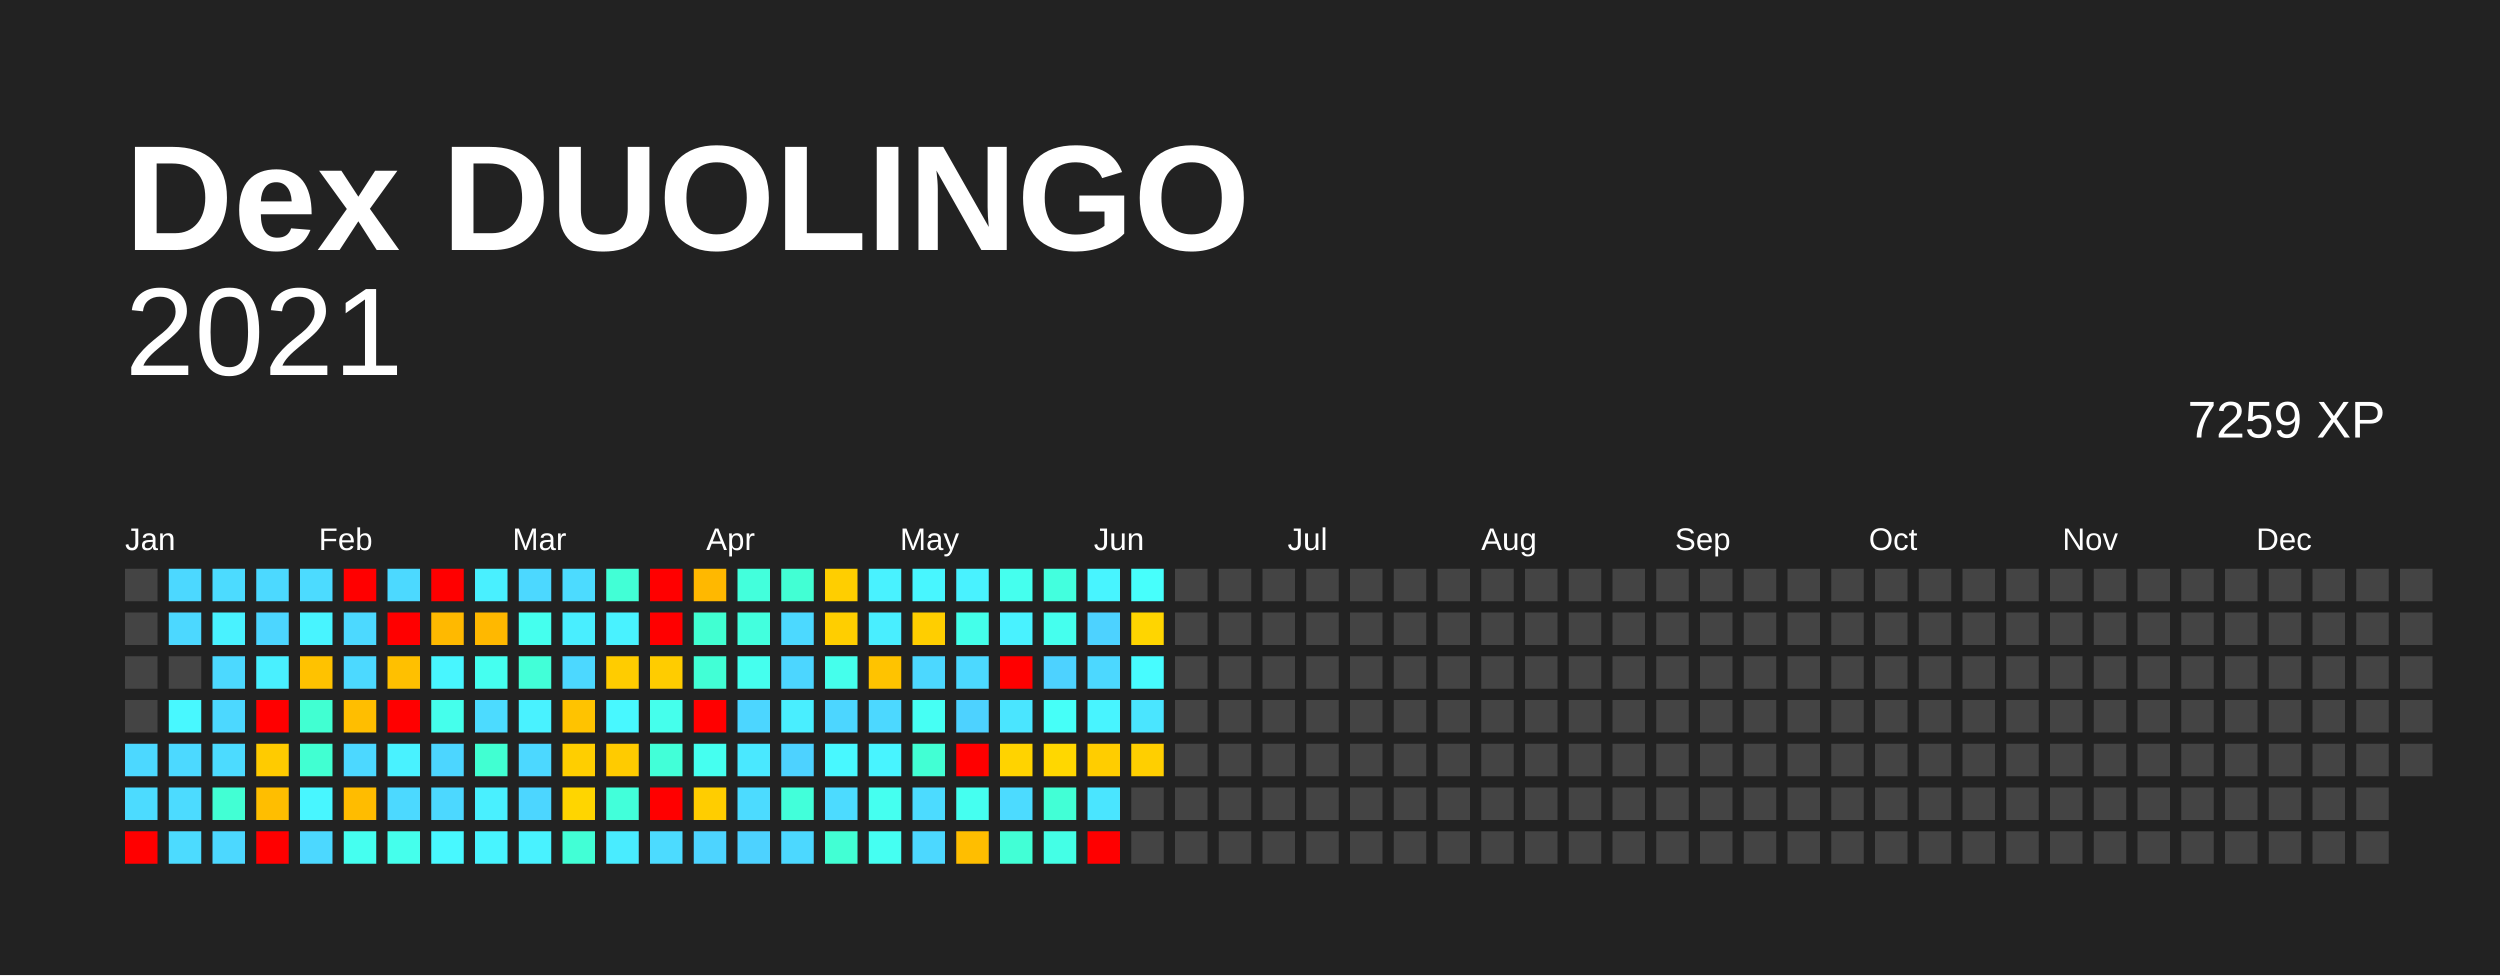
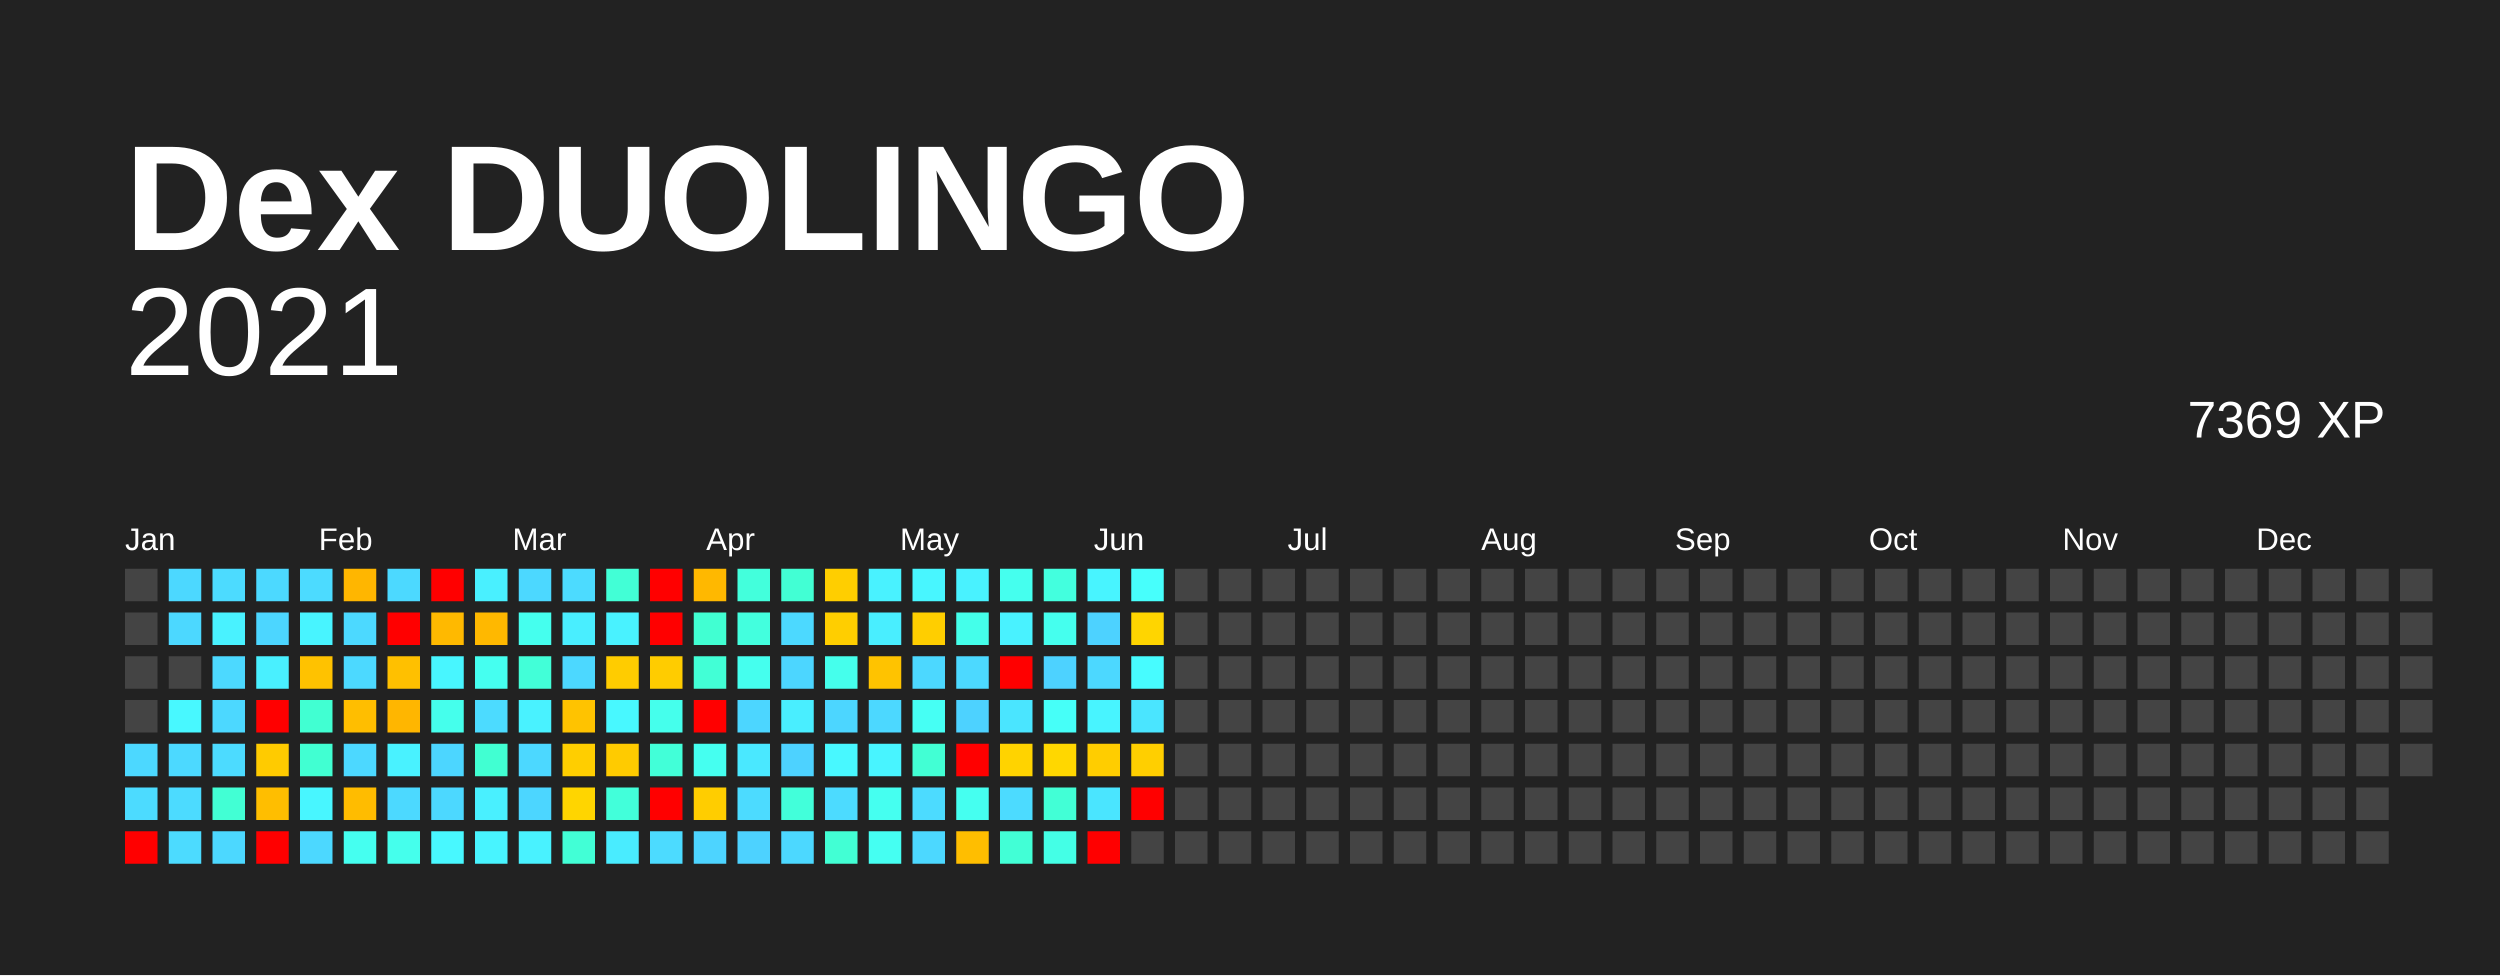
<svg xmlns="http://www.w3.org/2000/svg" baseProfile="full" height="78mm" version="1.1" viewBox="0,0,200,78" width="200mm">
  <defs />
  <rect fill="#222222" height="78" width="200" x="0" y="0" />
  <text fill="#FFFFFF" style="font-size:12px; font-family:Arial; font-weight:bold;" x="10" y="20">Dex DUOLINGO</text>
  <text alignment-baseline="hanging" fill="#FFFFFF" style="font-size:10.0px; font-family:Arial;" x="10" y="30">2021</text>
-   <text alignment-baseline="hanging" fill="#FFFFFF" style="font-size:4.125px; font-family:Arial;" x="175" y="35">7259 XP</text>
+   <text alignment-baseline="hanging" fill="#FFFFFF" style="font-size:4.125px; font-family:Arial;" x="175" y="35">7369 XP</text>
  <text fill="#FFFFFF" style="font-size:2.5px; font-family:Arial" x="10.0" y="44">Jan</text>
  <text fill="#FFFFFF" style="font-size:2.5px; font-family:Arial" x="25.5" y="44">Feb</text>
  <text fill="#FFFFFF" style="font-size:2.5px; font-family:Arial" x="41.0" y="44">Mar</text>
  <text fill="#FFFFFF" style="font-size:2.5px; font-family:Arial" x="56.5" y="44">Apr</text>
  <text fill="#FFFFFF" style="font-size:2.5px; font-family:Arial" x="72.0" y="44">May</text>
  <text fill="#FFFFFF" style="font-size:2.5px; font-family:Arial" x="87.5" y="44">Jun</text>
  <text fill="#FFFFFF" style="font-size:2.5px; font-family:Arial" x="103.0" y="44">Jul</text>
  <text fill="#FFFFFF" style="font-size:2.5px; font-family:Arial" x="118.5" y="44">Aug</text>
  <text fill="#FFFFFF" style="font-size:2.5px; font-family:Arial" x="134.0" y="44">Sep</text>
  <text fill="#FFFFFF" style="font-size:2.5px; font-family:Arial" x="149.5" y="44">Oct</text>
  <text fill="#FFFFFF" style="font-size:2.5px; font-family:Arial" x="165.0" y="44">Nov</text>
  <text fill="#FFFFFF" style="font-size:2.5px; font-family:Arial" x="180.5" y="44">Dec</text>
  <rect fill="#444444" height="2.6" width="2.6" x="10.0" y="45.5" />
  <rect fill="#444444" height="2.6" width="2.6" x="10.0" y="49.0" />
  <rect fill="#444444" height="2.6" width="2.6" x="10.0" y="52.5" />
  <rect fill="#444444" height="2.6" width="2.6" x="10.0" y="56.0" />
  <rect fill="#4cd8ff" height="2.6" width="2.6" x="10.0" y="59.5" />
  <rect fill="#4cdbff" height="2.6" width="2.6" x="10.0" y="63.0" />
  <rect fill="red" height="2.6" width="2.6" x="10.0" y="66.5" />
  <rect fill="#4cd8ff" height="2.6" width="2.6" x="13.5" y="45.5" />
  <rect fill="#4cd8ff" height="2.6" width="2.6" x="13.5" y="49.0" />
  <rect fill="#444444" height="2.6" width="2.6" x="13.5" y="52.5" />
  <rect fill="#48f8ff" height="2.6" width="2.6" x="13.5" y="56.0" />
  <rect fill="#4cd9ff" height="2.6" width="2.6" x="13.5" y="59.5" />
  <rect fill="#4cdbff" height="2.6" width="2.6" x="13.5" y="63.0" />
  <rect fill="#4cdbff" height="2.6" width="2.6" x="13.5" y="66.5" />
  <rect fill="#4cdbff" height="2.6" width="2.6" x="17.0" y="45.5" />
  <rect fill="#49f2ff" height="2.6" width="2.6" x="17.0" y="49.0" />
  <rect fill="#4cd9ff" height="2.6" width="2.6" x="17.0" y="52.5" />
  <rect fill="#4cd8ff" height="2.6" width="2.6" x="17.0" y="56.0" />
  <rect fill="#4cdbff" height="2.6" width="2.6" x="17.0" y="59.5" />
  <rect fill="#42ffd4" height="2.6" width="2.6" x="17.0" y="63.0" />
  <rect fill="#4cd8ff" height="2.6" width="2.6" x="17.0" y="66.5" />
  <rect fill="#4cd9ff" height="2.6" width="2.6" x="20.5" y="45.5" />
  <rect fill="#4cd6ff" height="2.6" width="2.6" x="20.5" y="49.0" />
  <rect fill="#49f0ff" height="2.6" width="2.6" x="20.5" y="52.5" />
  <rect fill="red" height="2.6" width="2.6" x="20.5" y="56.0" />
  <rect fill="#ffcb00" height="2.6" width="2.6" x="20.5" y="59.5" />
  <rect fill="#ffbe00" height="2.6" width="2.6" x="20.5" y="63.0" />
  <rect fill="red" height="2.6" width="2.6" x="20.5" y="66.5" />
  <rect fill="#4cdbff" height="2.6" width="2.6" x="24.0" y="45.5" />
  <rect fill="#48f4ff" height="2.6" width="2.6" x="24.0" y="49.0" />
  <rect fill="#ffc200" height="2.6" width="2.6" x="24.0" y="52.5" />
  <rect fill="#41ffd2" height="2.6" width="2.6" x="24.0" y="56.0" />
  <rect fill="#41ffd2" height="2.6" width="2.6" x="24.0" y="59.5" />
  <rect fill="#48f6ff" height="2.6" width="2.6" x="24.0" y="63.0" />
  <rect fill="#4cd8ff" height="2.6" width="2.6" x="24.0" y="66.5" />
-   <rect fill="red" height="2.6" width="2.6" x="27.5" y="45.5" />
+   <rect fill="#ffb600" height="2.6" width="2.6" x="27.5" y="45.5" />
  <rect fill="#4cd9ff" height="2.6" width="2.6" x="27.5" y="49.0" />
  <rect fill="#4cd9ff" height="2.6" width="2.6" x="27.5" y="52.5" />
  <rect fill="#ffbe00" height="2.6" width="2.6" x="27.5" y="56.0" />
  <rect fill="#4cd8ff" height="2.6" width="2.6" x="27.5" y="59.5" />
  <rect fill="#ffbc00" height="2.6" width="2.6" x="27.5" y="63.0" />
  <rect fill="#45fff0" height="2.6" width="2.6" x="27.5" y="66.5" />
  <rect fill="#4cd9ff" height="2.6" width="2.6" x="31.0" y="45.5" />
  <rect fill="red" height="2.6" width="2.6" x="31.0" y="49.0" />
  <rect fill="#ffc000" height="2.6" width="2.6" x="31.0" y="52.5" />
-   <rect fill="red" height="2.6" width="2.6" x="31.0" y="56.0" />
+   <rect fill="#ffb600" height="2.6" width="2.6" x="31.0" y="56.0" />
  <rect fill="#49f2ff" height="2.6" width="2.6" x="31.0" y="59.5" />
  <rect fill="#4cd9ff" height="2.6" width="2.6" x="31.0" y="63.0" />
  <rect fill="#45ffec" height="2.6" width="2.6" x="31.0" y="66.5" />
  <rect fill="red" height="2.6" width="2.6" x="34.5" y="45.5" />
  <rect fill="#ffb900" height="2.6" width="2.6" x="34.5" y="49.0" />
  <rect fill="#48f6ff" height="2.6" width="2.6" x="34.5" y="52.5" />
  <rect fill="#45ffec" height="2.6" width="2.6" x="34.5" y="56.0" />
  <rect fill="#4cd6ff" height="2.6" width="2.6" x="34.5" y="59.5" />
  <rect fill="#4cd8ff" height="2.6" width="2.6" x="34.5" y="63.0" />
  <rect fill="#48f8ff" height="2.6" width="2.6" x="34.5" y="66.5" />
  <rect fill="#49f0ff" height="2.6" width="2.6" x="38.0" y="45.5" />
  <rect fill="#ffb800" height="2.6" width="2.6" x="38.0" y="49.0" />
  <rect fill="#45fff0" height="2.6" width="2.6" x="38.0" y="52.5" />
  <rect fill="#4cdbff" height="2.6" width="2.6" x="38.0" y="56.0" />
  <rect fill="#41ffd2" height="2.6" width="2.6" x="38.0" y="59.5" />
  <rect fill="#49f0ff" height="2.6" width="2.6" x="38.0" y="63.0" />
  <rect fill="#48f4ff" height="2.6" width="2.6" x="38.0" y="66.5" />
  <rect fill="#4cd8ff" height="2.6" width="2.6" x="41.5" y="45.5" />
  <rect fill="#45ffee" height="2.6" width="2.6" x="41.5" y="49.0" />
  <rect fill="#42ffd8" height="2.6" width="2.6" x="41.5" y="52.5" />
  <rect fill="#49f2ff" height="2.6" width="2.6" x="41.5" y="56.0" />
  <rect fill="#4cd8ff" height="2.6" width="2.6" x="41.5" y="59.5" />
  <rect fill="#4cd6ff" height="2.6" width="2.6" x="41.5" y="63.0" />
  <rect fill="#49f2ff" height="2.6" width="2.6" x="41.5" y="66.5" />
  <rect fill="#4cdbff" height="2.6" width="2.6" x="45.0" y="45.5" />
  <rect fill="#49eeff" height="2.6" width="2.6" x="45.0" y="49.0" />
  <rect fill="#4cd8ff" height="2.6" width="2.6" x="45.0" y="52.5" />
  <rect fill="#ffc300" height="2.6" width="2.6" x="45.0" y="56.0" />
  <rect fill="#ffce00" height="2.6" width="2.6" x="45.0" y="59.5" />
  <rect fill="#ffd500" height="2.6" width="2.6" x="45.0" y="63.0" />
  <rect fill="#42ffd6" height="2.6" width="2.6" x="45.0" y="66.5" />
  <rect fill="#42ffd6" height="2.6" width="2.6" x="48.5" y="45.5" />
  <rect fill="#49f2ff" height="2.6" width="2.6" x="48.5" y="49.0" />
  <rect fill="#ffcc00" height="2.6" width="2.6" x="48.5" y="52.5" />
  <rect fill="#48f8ff" height="2.6" width="2.6" x="48.5" y="56.0" />
  <rect fill="#ffcb00" height="2.6" width="2.6" x="48.5" y="59.5" />
  <rect fill="#42ffda" height="2.6" width="2.6" x="48.5" y="63.0" />
  <rect fill="#49ecff" height="2.6" width="2.6" x="48.5" y="66.5" />
  <rect fill="red" height="2.6" width="2.6" x="52.0" y="45.5" />
  <rect fill="red" height="2.6" width="2.6" x="52.0" y="49.0" />
  <rect fill="#ffcc00" height="2.6" width="2.6" x="52.0" y="52.5" />
  <rect fill="#45ffec" height="2.6" width="2.6" x="52.0" y="56.0" />
  <rect fill="#42ffd8" height="2.6" width="2.6" x="52.0" y="59.5" />
  <rect fill="red" height="2.6" width="2.6" x="52.0" y="63.0" />
  <rect fill="#4cdbff" height="2.6" width="2.6" x="52.0" y="66.5" />
  <rect fill="#ffb800" height="2.6" width="2.6" x="55.5" y="45.5" />
  <rect fill="#41ffd2" height="2.6" width="2.6" x="55.5" y="49.0" />
  <rect fill="#42ffd6" height="2.6" width="2.6" x="55.5" y="52.5" />
  <rect fill="red" height="2.6" width="2.6" x="55.5" y="56.0" />
  <rect fill="#45fff0" height="2.6" width="2.6" x="55.5" y="59.5" />
  <rect fill="#ffcd00" height="2.6" width="2.6" x="55.5" y="63.0" />
  <rect fill="#4dd4ff" height="2.6" width="2.6" x="55.5" y="66.5" />
  <rect fill="#43ffdc" height="2.6" width="2.6" x="59.0" y="45.5" />
  <rect fill="#43ffde" height="2.6" width="2.6" x="59.0" y="49.0" />
  <rect fill="#45ffee" height="2.6" width="2.6" x="59.0" y="52.5" />
  <rect fill="#4cd6ff" height="2.6" width="2.6" x="59.0" y="56.0" />
  <rect fill="#4ae8ff" height="2.6" width="2.6" x="59.0" y="59.5" />
  <rect fill="#4cdbff" height="2.6" width="2.6" x="59.0" y="63.0" />
  <rect fill="#4dd2ff" height="2.6" width="2.6" x="59.0" y="66.5" />
  <rect fill="#42ffd4" height="2.6" width="2.6" x="62.5" y="45.5" />
  <rect fill="#4cd9ff" height="2.6" width="2.6" x="62.5" y="49.0" />
  <rect fill="#4cd6ff" height="2.6" width="2.6" x="62.5" y="52.5" />
  <rect fill="#49eeff" height="2.6" width="2.6" x="62.5" y="56.0" />
  <rect fill="#4dd2ff" height="2.6" width="2.6" x="62.5" y="59.5" />
  <rect fill="#42ffda" height="2.6" width="2.6" x="62.5" y="63.0" />
  <rect fill="#4cd8ff" height="2.6" width="2.6" x="62.5" y="66.5" />
  <rect fill="#ffce00" height="2.6" width="2.6" x="66.0" y="45.5" />
  <rect fill="#ffce00" height="2.6" width="2.6" x="66.0" y="49.0" />
  <rect fill="#45ffec" height="2.6" width="2.6" x="66.0" y="52.5" />
  <rect fill="#4cd6ff" height="2.6" width="2.6" x="66.0" y="56.0" />
  <rect fill="#48f8ff" height="2.6" width="2.6" x="66.0" y="59.5" />
  <rect fill="#4cdbff" height="2.6" width="2.6" x="66.0" y="63.0" />
  <rect fill="#42ffd4" height="2.6" width="2.6" x="66.0" y="66.5" />
  <rect fill="#49f2ff" height="2.6" width="2.6" x="69.5" y="45.5" />
  <rect fill="#49eeff" height="2.6" width="2.6" x="69.5" y="49.0" />
  <rect fill="#ffc300" height="2.6" width="2.6" x="69.5" y="52.5" />
  <rect fill="#4cd8ff" height="2.6" width="2.6" x="69.5" y="56.0" />
  <rect fill="#48f4ff" height="2.6" width="2.6" x="69.5" y="59.5" />
  <rect fill="#45fff0" height="2.6" width="2.6" x="69.5" y="63.0" />
  <rect fill="#45fff2" height="2.6" width="2.6" x="69.5" y="66.5" />
  <rect fill="#48f6ff" height="2.6" width="2.6" x="73.0" y="45.5" />
  <rect fill="#ffce00" height="2.6" width="2.6" x="73.0" y="49.0" />
  <rect fill="#4cd8ff" height="2.6" width="2.6" x="73.0" y="52.5" />
  <rect fill="#46fff4" height="2.6" width="2.6" x="73.0" y="56.0" />
  <rect fill="#42ffd4" height="2.6" width="2.6" x="73.0" y="59.5" />
  <rect fill="#4cdbff" height="2.6" width="2.6" x="73.0" y="63.0" />
  <rect fill="#4cd8ff" height="2.6" width="2.6" x="73.0" y="66.5" />
  <rect fill="#49f2ff" height="2.6" width="2.6" x="76.5" y="45.5" />
  <rect fill="#44ffea" height="2.6" width="2.6" x="76.5" y="49.0" />
  <rect fill="#4cd9ff" height="2.6" width="2.6" x="76.5" y="52.5" />
  <rect fill="#4dd2ff" height="2.6" width="2.6" x="76.5" y="56.0" />
  <rect fill="red" height="2.6" width="2.6" x="76.5" y="59.5" />
  <rect fill="#45fff0" height="2.6" width="2.6" x="76.5" y="63.0" />
  <rect fill="#ffbe00" height="2.6" width="2.6" x="76.5" y="66.5" />
  <rect fill="#45ffee" height="2.6" width="2.6" x="80.0" y="45.5" />
  <rect fill="#49f2ff" height="2.6" width="2.6" x="80.0" y="49.0" />
  <rect fill="red" height="2.6" width="2.6" x="80.0" y="52.5" />
  <rect fill="#4ae5ff" height="2.6" width="2.6" x="80.0" y="56.0" />
  <rect fill="#ffd300" height="2.6" width="2.6" x="80.0" y="59.5" />
  <rect fill="#4cdbff" height="2.6" width="2.6" x="80.0" y="63.0" />
  <rect fill="#42ffd6" height="2.6" width="2.6" x="80.0" y="66.5" />
  <rect fill="#43ffde" height="2.6" width="2.6" x="83.5" y="45.5" />
  <rect fill="#45ffee" height="2.6" width="2.6" x="83.5" y="49.0" />
  <rect fill="#4dd2ff" height="2.6" width="2.6" x="83.5" y="52.5" />
  <rect fill="#46fff8" height="2.6" width="2.6" x="83.5" y="56.0" />
  <rect fill="#ffd700" height="2.6" width="2.6" x="83.5" y="59.5" />
  <rect fill="#42ffd6" height="2.6" width="2.6" x="83.5" y="63.0" />
  <rect fill="#44ffe6" height="2.6" width="2.6" x="83.5" y="66.5" />
  <rect fill="#48f4ff" height="2.6" width="2.6" x="87.0" y="45.5" />
  <rect fill="#4dd2ff" height="2.6" width="2.6" x="87.0" y="49.0" />
  <rect fill="#4cd8ff" height="2.6" width="2.6" x="87.0" y="52.5" />
  <rect fill="#48f4ff" height="2.6" width="2.6" x="87.0" y="56.0" />
  <rect fill="#ffcd00" height="2.6" width="2.6" x="87.0" y="59.5" />
  <rect fill="#4ae5ff" height="2.6" width="2.6" x="87.0" y="63.0" />
  <rect fill="red" height="2.6" width="2.6" x="87.0" y="66.5" />
  <rect fill="#47fffc" height="2.6" width="2.6" x="90.5" y="45.5" />
  <rect fill="#ffd500" height="2.6" width="2.6" x="90.5" y="49.0" />
  <rect fill="#47fcff" height="2.6" width="2.6" x="90.5" y="52.5" />
  <rect fill="#4ae5ff" height="2.6" width="2.6" x="90.5" y="56.0" />
  <rect fill="#ffcf00" height="2.6" width="2.6" x="90.5" y="59.5" />
-   <rect fill="#444444" height="2.6" width="2.6" x="90.5" y="63.0" />
+   <rect fill="red" height="2.6" width="2.6" x="90.5" y="63.0" />
  <rect fill="#444444" height="2.6" width="2.6" x="90.5" y="66.5" />
  <rect fill="#444444" height="2.6" width="2.6" x="94.0" y="45.5" />
  <rect fill="#444444" height="2.6" width="2.6" x="94.0" y="49.0" />
  <rect fill="#444444" height="2.6" width="2.6" x="94.0" y="52.5" />
  <rect fill="#444444" height="2.6" width="2.6" x="94.0" y="56.0" />
  <rect fill="#444444" height="2.6" width="2.6" x="94.0" y="59.5" />
  <rect fill="#444444" height="2.6" width="2.6" x="94.0" y="63.0" />
  <rect fill="#444444" height="2.6" width="2.6" x="94.0" y="66.5" />
  <rect fill="#444444" height="2.6" width="2.6" x="97.5" y="45.5" />
  <rect fill="#444444" height="2.6" width="2.6" x="97.5" y="49.0" />
  <rect fill="#444444" height="2.6" width="2.6" x="97.5" y="52.5" />
  <rect fill="#444444" height="2.6" width="2.6" x="97.5" y="56.0" />
  <rect fill="#444444" height="2.6" width="2.6" x="97.5" y="59.5" />
  <rect fill="#444444" height="2.6" width="2.6" x="97.5" y="63.0" />
  <rect fill="#444444" height="2.6" width="2.6" x="97.5" y="66.5" />
  <rect fill="#444444" height="2.6" width="2.6" x="101.0" y="45.5" />
  <rect fill="#444444" height="2.6" width="2.6" x="101.0" y="49.0" />
  <rect fill="#444444" height="2.6" width="2.6" x="101.0" y="52.5" />
  <rect fill="#444444" height="2.6" width="2.6" x="101.0" y="56.0" />
  <rect fill="#444444" height="2.6" width="2.6" x="101.0" y="59.5" />
  <rect fill="#444444" height="2.6" width="2.6" x="101.0" y="63.0" />
  <rect fill="#444444" height="2.6" width="2.6" x="101.0" y="66.5" />
  <rect fill="#444444" height="2.6" width="2.6" x="104.5" y="45.5" />
  <rect fill="#444444" height="2.6" width="2.6" x="104.5" y="49.0" />
  <rect fill="#444444" height="2.6" width="2.6" x="104.5" y="52.5" />
  <rect fill="#444444" height="2.6" width="2.6" x="104.5" y="56.0" />
  <rect fill="#444444" height="2.6" width="2.6" x="104.5" y="59.5" />
  <rect fill="#444444" height="2.6" width="2.6" x="104.5" y="63.0" />
  <rect fill="#444444" height="2.6" width="2.6" x="104.5" y="66.5" />
  <rect fill="#444444" height="2.6" width="2.6" x="108.0" y="45.5" />
  <rect fill="#444444" height="2.6" width="2.6" x="108.0" y="49.0" />
  <rect fill="#444444" height="2.6" width="2.6" x="108.0" y="52.5" />
  <rect fill="#444444" height="2.6" width="2.6" x="108.0" y="56.0" />
  <rect fill="#444444" height="2.6" width="2.6" x="108.0" y="59.5" />
  <rect fill="#444444" height="2.6" width="2.6" x="108.0" y="63.0" />
  <rect fill="#444444" height="2.6" width="2.6" x="108.0" y="66.5" />
  <rect fill="#444444" height="2.6" width="2.6" x="111.5" y="45.5" />
  <rect fill="#444444" height="2.6" width="2.6" x="111.5" y="49.0" />
  <rect fill="#444444" height="2.6" width="2.6" x="111.5" y="52.5" />
  <rect fill="#444444" height="2.6" width="2.6" x="111.5" y="56.0" />
  <rect fill="#444444" height="2.6" width="2.6" x="111.5" y="59.5" />
  <rect fill="#444444" height="2.6" width="2.6" x="111.5" y="63.0" />
  <rect fill="#444444" height="2.6" width="2.6" x="111.5" y="66.5" />
  <rect fill="#444444" height="2.6" width="2.6" x="115.0" y="45.5" />
  <rect fill="#444444" height="2.6" width="2.6" x="115.0" y="49.0" />
  <rect fill="#444444" height="2.6" width="2.6" x="115.0" y="52.5" />
  <rect fill="#444444" height="2.6" width="2.6" x="115.0" y="56.0" />
  <rect fill="#444444" height="2.6" width="2.6" x="115.0" y="59.5" />
  <rect fill="#444444" height="2.6" width="2.6" x="115.0" y="63.0" />
  <rect fill="#444444" height="2.6" width="2.6" x="115.0" y="66.5" />
  <rect fill="#444444" height="2.6" width="2.6" x="118.5" y="45.5" />
  <rect fill="#444444" height="2.6" width="2.6" x="118.5" y="49.0" />
  <rect fill="#444444" height="2.6" width="2.6" x="118.5" y="52.5" />
  <rect fill="#444444" height="2.6" width="2.6" x="118.5" y="56.0" />
  <rect fill="#444444" height="2.6" width="2.6" x="118.5" y="59.5" />
  <rect fill="#444444" height="2.6" width="2.6" x="118.5" y="63.0" />
  <rect fill="#444444" height="2.6" width="2.6" x="118.5" y="66.5" />
  <rect fill="#444444" height="2.6" width="2.6" x="122.0" y="45.5" />
  <rect fill="#444444" height="2.6" width="2.6" x="122.0" y="49.0" />
  <rect fill="#444444" height="2.6" width="2.6" x="122.0" y="52.5" />
  <rect fill="#444444" height="2.6" width="2.6" x="122.0" y="56.0" />
  <rect fill="#444444" height="2.6" width="2.6" x="122.0" y="59.5" />
  <rect fill="#444444" height="2.6" width="2.6" x="122.0" y="63.0" />
  <rect fill="#444444" height="2.6" width="2.6" x="122.0" y="66.5" />
  <rect fill="#444444" height="2.6" width="2.6" x="125.5" y="45.5" />
  <rect fill="#444444" height="2.6" width="2.6" x="125.5" y="49.0" />
  <rect fill="#444444" height="2.6" width="2.6" x="125.5" y="52.5" />
  <rect fill="#444444" height="2.6" width="2.6" x="125.5" y="56.0" />
  <rect fill="#444444" height="2.6" width="2.6" x="125.5" y="59.5" />
  <rect fill="#444444" height="2.6" width="2.6" x="125.5" y="63.0" />
  <rect fill="#444444" height="2.6" width="2.6" x="125.5" y="66.5" />
  <rect fill="#444444" height="2.6" width="2.6" x="129.0" y="45.5" />
  <rect fill="#444444" height="2.6" width="2.6" x="129.0" y="49.0" />
  <rect fill="#444444" height="2.6" width="2.6" x="129.0" y="52.5" />
  <rect fill="#444444" height="2.6" width="2.6" x="129.0" y="56.0" />
  <rect fill="#444444" height="2.6" width="2.6" x="129.0" y="59.5" />
  <rect fill="#444444" height="2.6" width="2.6" x="129.0" y="63.0" />
  <rect fill="#444444" height="2.6" width="2.6" x="129.0" y="66.5" />
  <rect fill="#444444" height="2.6" width="2.6" x="132.5" y="45.5" />
  <rect fill="#444444" height="2.6" width="2.6" x="132.5" y="49.0" />
  <rect fill="#444444" height="2.6" width="2.6" x="132.5" y="52.5" />
  <rect fill="#444444" height="2.6" width="2.6" x="132.5" y="56.0" />
  <rect fill="#444444" height="2.6" width="2.6" x="132.5" y="59.5" />
  <rect fill="#444444" height="2.6" width="2.6" x="132.5" y="63.0" />
  <rect fill="#444444" height="2.6" width="2.6" x="132.5" y="66.5" />
  <rect fill="#444444" height="2.6" width="2.6" x="136.0" y="45.5" />
  <rect fill="#444444" height="2.6" width="2.6" x="136.0" y="49.0" />
  <rect fill="#444444" height="2.6" width="2.6" x="136.0" y="52.5" />
  <rect fill="#444444" height="2.6" width="2.6" x="136.0" y="56.0" />
  <rect fill="#444444" height="2.6" width="2.6" x="136.0" y="59.5" />
  <rect fill="#444444" height="2.6" width="2.6" x="136.0" y="63.0" />
  <rect fill="#444444" height="2.6" width="2.6" x="136.0" y="66.5" />
  <rect fill="#444444" height="2.6" width="2.6" x="139.5" y="45.5" />
  <rect fill="#444444" height="2.6" width="2.6" x="139.5" y="49.0" />
  <rect fill="#444444" height="2.6" width="2.6" x="139.5" y="52.5" />
  <rect fill="#444444" height="2.6" width="2.6" x="139.5" y="56.0" />
  <rect fill="#444444" height="2.6" width="2.6" x="139.5" y="59.5" />
  <rect fill="#444444" height="2.6" width="2.6" x="139.5" y="63.0" />
  <rect fill="#444444" height="2.6" width="2.6" x="139.5" y="66.5" />
  <rect fill="#444444" height="2.6" width="2.6" x="143.0" y="45.5" />
  <rect fill="#444444" height="2.6" width="2.6" x="143.0" y="49.0" />
  <rect fill="#444444" height="2.6" width="2.6" x="143.0" y="52.5" />
  <rect fill="#444444" height="2.6" width="2.6" x="143.0" y="56.0" />
  <rect fill="#444444" height="2.6" width="2.6" x="143.0" y="59.5" />
  <rect fill="#444444" height="2.6" width="2.6" x="143.0" y="63.0" />
  <rect fill="#444444" height="2.6" width="2.6" x="143.0" y="66.5" />
  <rect fill="#444444" height="2.6" width="2.6" x="146.5" y="45.5" />
  <rect fill="#444444" height="2.6" width="2.6" x="146.5" y="49.0" />
  <rect fill="#444444" height="2.6" width="2.6" x="146.5" y="52.5" />
  <rect fill="#444444" height="2.6" width="2.6" x="146.5" y="56.0" />
  <rect fill="#444444" height="2.6" width="2.6" x="146.5" y="59.5" />
  <rect fill="#444444" height="2.6" width="2.6" x="146.5" y="63.0" />
  <rect fill="#444444" height="2.6" width="2.6" x="146.5" y="66.5" />
  <rect fill="#444444" height="2.6" width="2.6" x="150.0" y="45.5" />
  <rect fill="#444444" height="2.6" width="2.6" x="150.0" y="49.0" />
  <rect fill="#444444" height="2.6" width="2.6" x="150.0" y="52.5" />
  <rect fill="#444444" height="2.6" width="2.6" x="150.0" y="56.0" />
  <rect fill="#444444" height="2.6" width="2.6" x="150.0" y="59.5" />
  <rect fill="#444444" height="2.6" width="2.6" x="150.0" y="63.0" />
  <rect fill="#444444" height="2.6" width="2.6" x="150.0" y="66.5" />
  <rect fill="#444444" height="2.6" width="2.6" x="153.5" y="45.5" />
  <rect fill="#444444" height="2.6" width="2.6" x="153.5" y="49.0" />
  <rect fill="#444444" height="2.6" width="2.6" x="153.5" y="52.5" />
  <rect fill="#444444" height="2.6" width="2.6" x="153.5" y="56.0" />
  <rect fill="#444444" height="2.6" width="2.6" x="153.5" y="59.5" />
  <rect fill="#444444" height="2.6" width="2.6" x="153.5" y="63.0" />
  <rect fill="#444444" height="2.6" width="2.6" x="153.5" y="66.5" />
  <rect fill="#444444" height="2.6" width="2.6" x="157.0" y="45.5" />
  <rect fill="#444444" height="2.6" width="2.6" x="157.0" y="49.0" />
  <rect fill="#444444" height="2.6" width="2.6" x="157.0" y="52.5" />
  <rect fill="#444444" height="2.6" width="2.6" x="157.0" y="56.0" />
  <rect fill="#444444" height="2.6" width="2.6" x="157.0" y="59.5" />
  <rect fill="#444444" height="2.6" width="2.6" x="157.0" y="63.0" />
  <rect fill="#444444" height="2.6" width="2.6" x="157.0" y="66.5" />
  <rect fill="#444444" height="2.6" width="2.6" x="160.5" y="45.5" />
  <rect fill="#444444" height="2.6" width="2.6" x="160.5" y="49.0" />
  <rect fill="#444444" height="2.6" width="2.6" x="160.5" y="52.5" />
  <rect fill="#444444" height="2.6" width="2.6" x="160.5" y="56.0" />
  <rect fill="#444444" height="2.6" width="2.6" x="160.5" y="59.5" />
  <rect fill="#444444" height="2.6" width="2.6" x="160.5" y="63.0" />
  <rect fill="#444444" height="2.6" width="2.6" x="160.5" y="66.5" />
  <rect fill="#444444" height="2.6" width="2.6" x="164.0" y="45.5" />
  <rect fill="#444444" height="2.6" width="2.6" x="164.0" y="49.0" />
  <rect fill="#444444" height="2.6" width="2.6" x="164.0" y="52.5" />
  <rect fill="#444444" height="2.6" width="2.6" x="164.0" y="56.0" />
  <rect fill="#444444" height="2.6" width="2.6" x="164.0" y="59.5" />
  <rect fill="#444444" height="2.6" width="2.6" x="164.0" y="63.0" />
  <rect fill="#444444" height="2.6" width="2.6" x="164.0" y="66.5" />
  <rect fill="#444444" height="2.6" width="2.6" x="167.5" y="45.5" />
  <rect fill="#444444" height="2.6" width="2.6" x="167.5" y="49.0" />
  <rect fill="#444444" height="2.6" width="2.6" x="167.5" y="52.5" />
  <rect fill="#444444" height="2.6" width="2.6" x="167.5" y="56.0" />
  <rect fill="#444444" height="2.6" width="2.6" x="167.5" y="59.5" />
  <rect fill="#444444" height="2.6" width="2.6" x="167.5" y="63.0" />
  <rect fill="#444444" height="2.6" width="2.6" x="167.5" y="66.5" />
  <rect fill="#444444" height="2.6" width="2.6" x="171.0" y="45.5" />
  <rect fill="#444444" height="2.6" width="2.6" x="171.0" y="49.0" />
  <rect fill="#444444" height="2.6" width="2.6" x="171.0" y="52.5" />
  <rect fill="#444444" height="2.6" width="2.6" x="171.0" y="56.0" />
  <rect fill="#444444" height="2.6" width="2.6" x="171.0" y="59.5" />
  <rect fill="#444444" height="2.6" width="2.6" x="171.0" y="63.0" />
  <rect fill="#444444" height="2.6" width="2.6" x="171.0" y="66.5" />
  <rect fill="#444444" height="2.6" width="2.6" x="174.5" y="45.5" />
  <rect fill="#444444" height="2.6" width="2.6" x="174.5" y="49.0" />
  <rect fill="#444444" height="2.6" width="2.6" x="174.5" y="52.5" />
  <rect fill="#444444" height="2.6" width="2.6" x="174.5" y="56.0" />
  <rect fill="#444444" height="2.6" width="2.6" x="174.5" y="59.5" />
  <rect fill="#444444" height="2.6" width="2.6" x="174.5" y="63.0" />
  <rect fill="#444444" height="2.6" width="2.6" x="174.5" y="66.5" />
  <rect fill="#444444" height="2.6" width="2.6" x="178.0" y="45.5" />
  <rect fill="#444444" height="2.6" width="2.6" x="178.0" y="49.0" />
  <rect fill="#444444" height="2.6" width="2.6" x="178.0" y="52.5" />
  <rect fill="#444444" height="2.6" width="2.6" x="178.0" y="56.0" />
  <rect fill="#444444" height="2.6" width="2.6" x="178.0" y="59.5" />
  <rect fill="#444444" height="2.6" width="2.6" x="178.0" y="63.0" />
  <rect fill="#444444" height="2.6" width="2.6" x="178.0" y="66.5" />
  <rect fill="#444444" height="2.6" width="2.6" x="181.5" y="45.5" />
  <rect fill="#444444" height="2.6" width="2.6" x="181.5" y="49.0" />
  <rect fill="#444444" height="2.6" width="2.6" x="181.5" y="52.5" />
  <rect fill="#444444" height="2.6" width="2.6" x="181.5" y="56.0" />
  <rect fill="#444444" height="2.6" width="2.6" x="181.5" y="59.5" />
  <rect fill="#444444" height="2.6" width="2.6" x="181.5" y="63.0" />
  <rect fill="#444444" height="2.6" width="2.6" x="181.5" y="66.5" />
  <rect fill="#444444" height="2.6" width="2.6" x="185.0" y="45.5" />
  <rect fill="#444444" height="2.6" width="2.6" x="185.0" y="49.0" />
  <rect fill="#444444" height="2.6" width="2.6" x="185.0" y="52.5" />
  <rect fill="#444444" height="2.6" width="2.6" x="185.0" y="56.0" />
  <rect fill="#444444" height="2.6" width="2.6" x="185.0" y="59.5" />
  <rect fill="#444444" height="2.6" width="2.6" x="185.0" y="63.0" />
  <rect fill="#444444" height="2.6" width="2.6" x="185.0" y="66.5" />
  <rect fill="#444444" height="2.6" width="2.6" x="188.5" y="45.5" />
  <rect fill="#444444" height="2.6" width="2.6" x="188.5" y="49.0" />
  <rect fill="#444444" height="2.6" width="2.6" x="188.5" y="52.5" />
  <rect fill="#444444" height="2.6" width="2.6" x="188.5" y="56.0" />
  <rect fill="#444444" height="2.6" width="2.6" x="188.5" y="59.5" />
  <rect fill="#444444" height="2.6" width="2.6" x="188.5" y="63.0" />
  <rect fill="#444444" height="2.6" width="2.6" x="188.5" y="66.5" />
  <rect fill="#444444" height="2.6" width="2.6" x="192.0" y="45.5" />
  <rect fill="#444444" height="2.6" width="2.6" x="192.0" y="49.0" />
  <rect fill="#444444" height="2.6" width="2.6" x="192.0" y="52.5" />
  <rect fill="#444444" height="2.6" width="2.6" x="192.0" y="56.0" />
  <rect fill="#444444" height="2.6" width="2.6" x="192.0" y="59.5" />
</svg>
